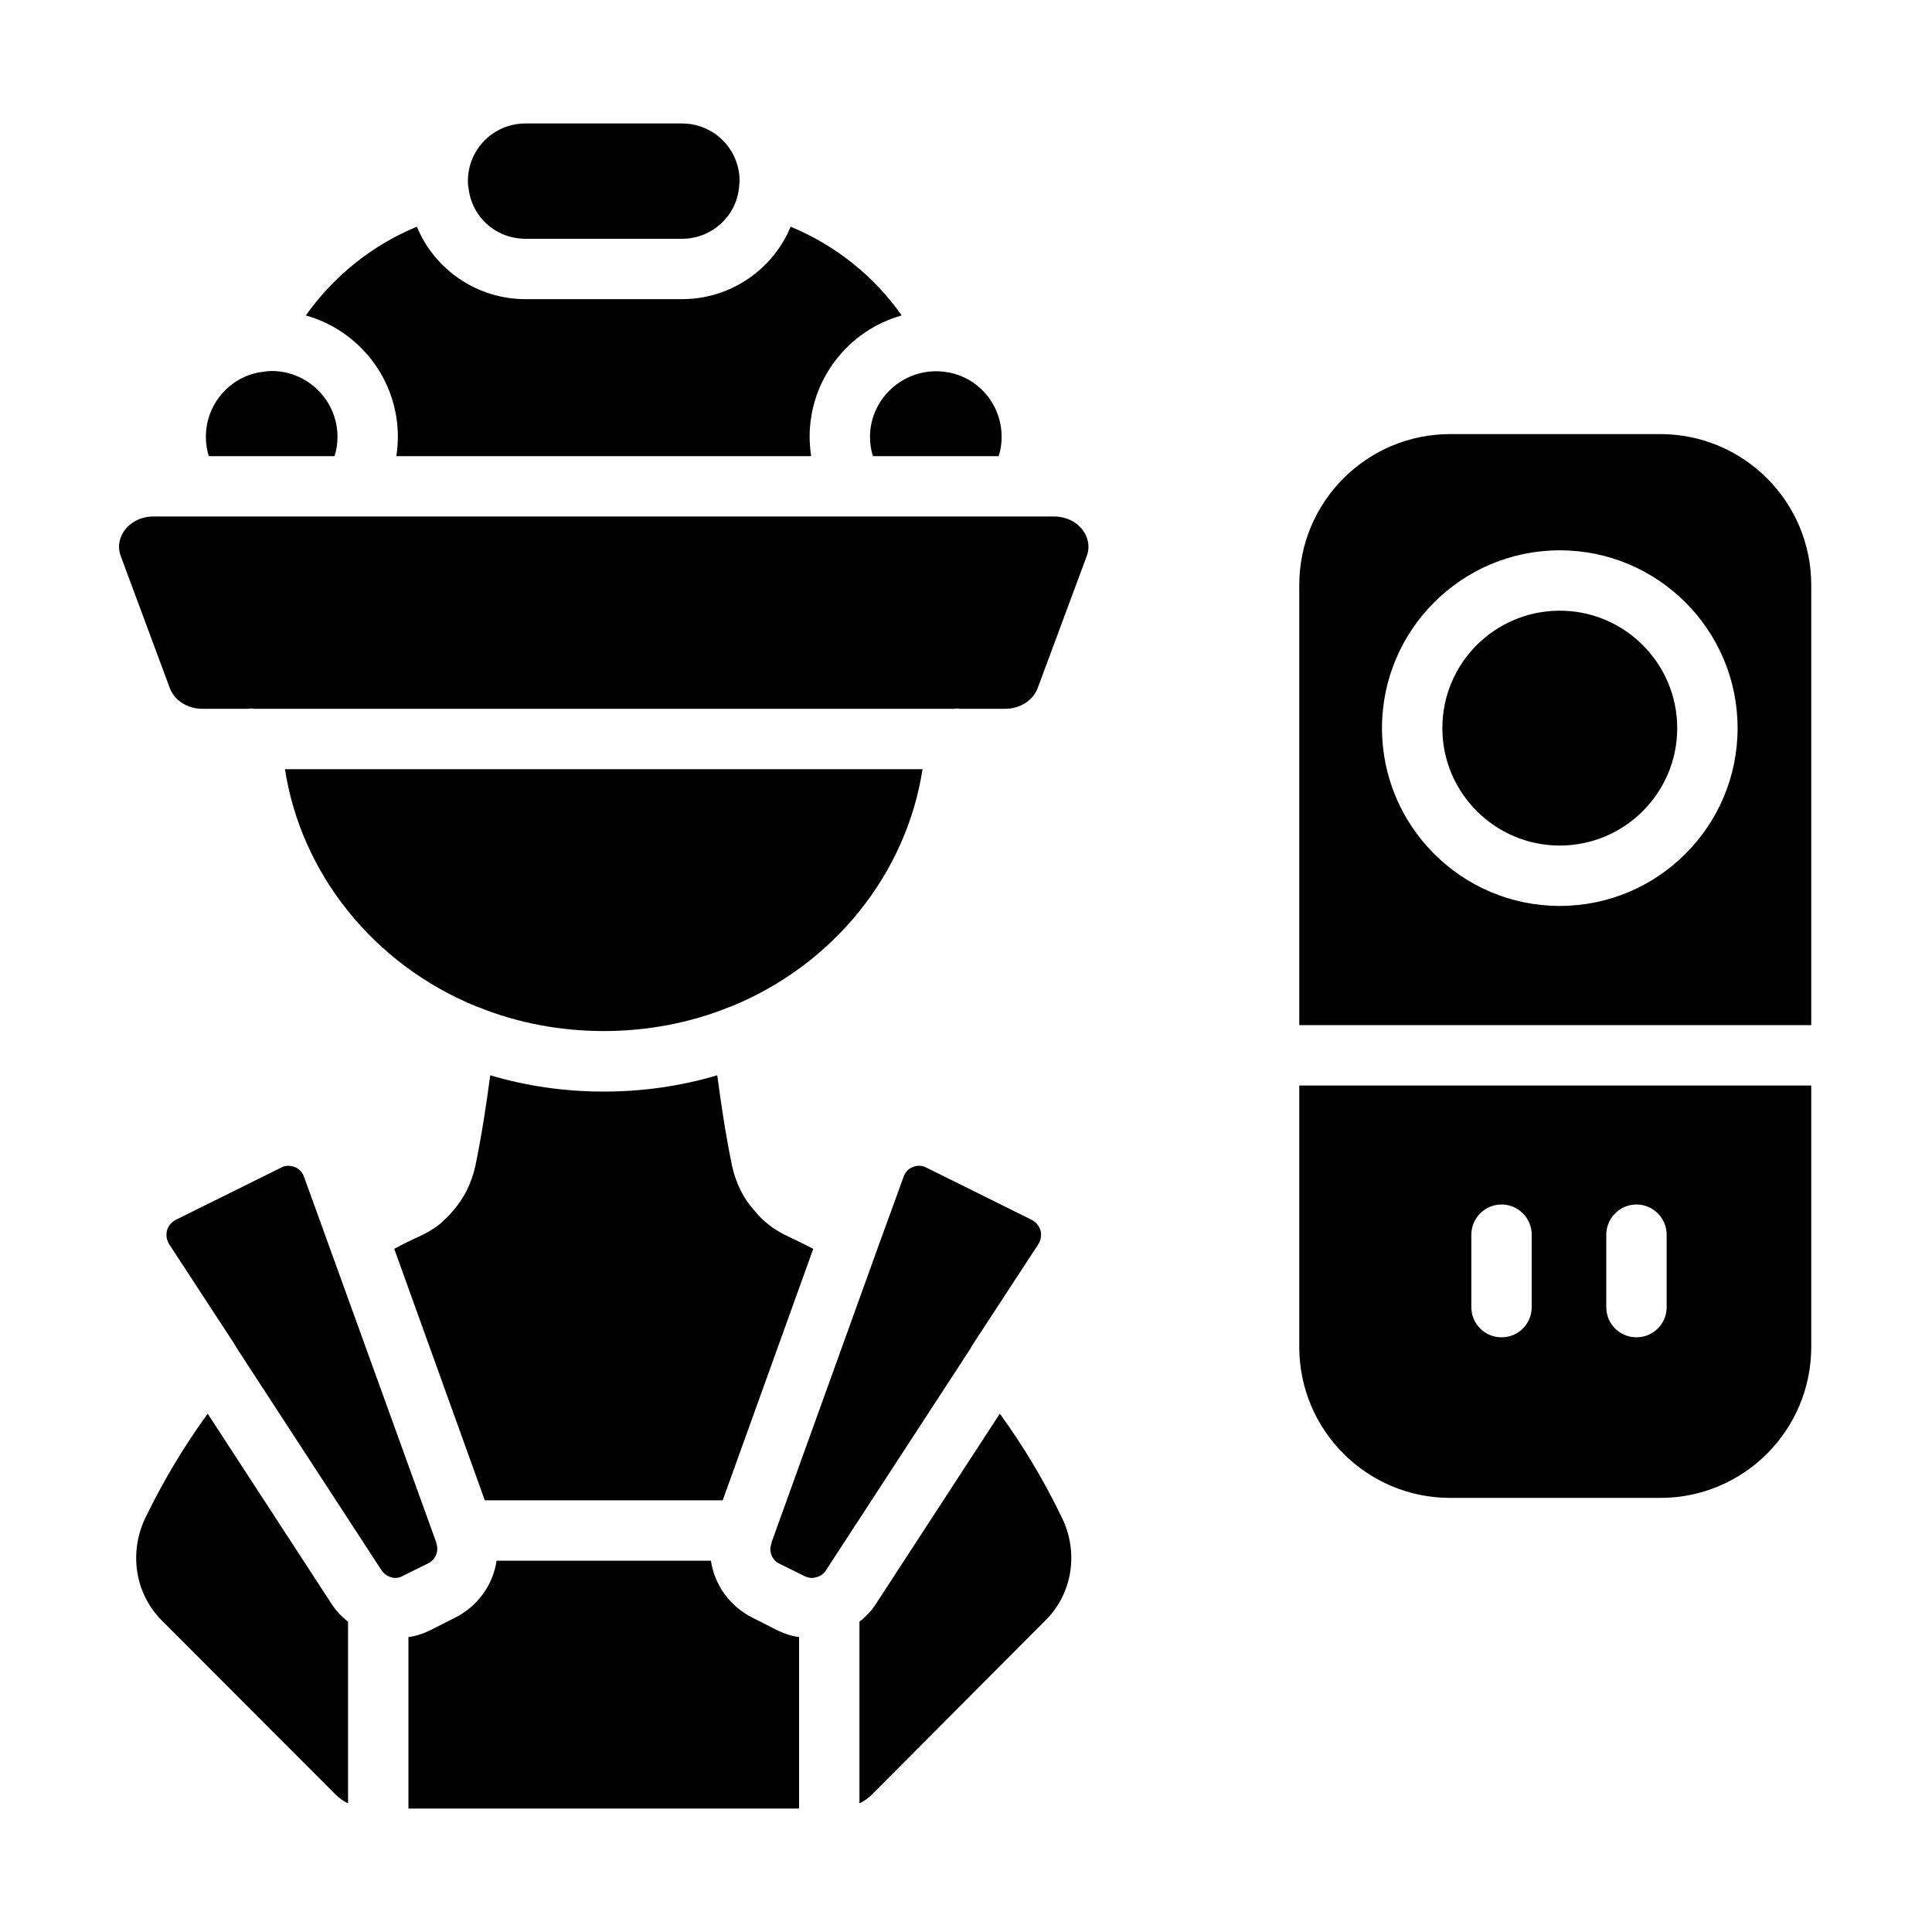
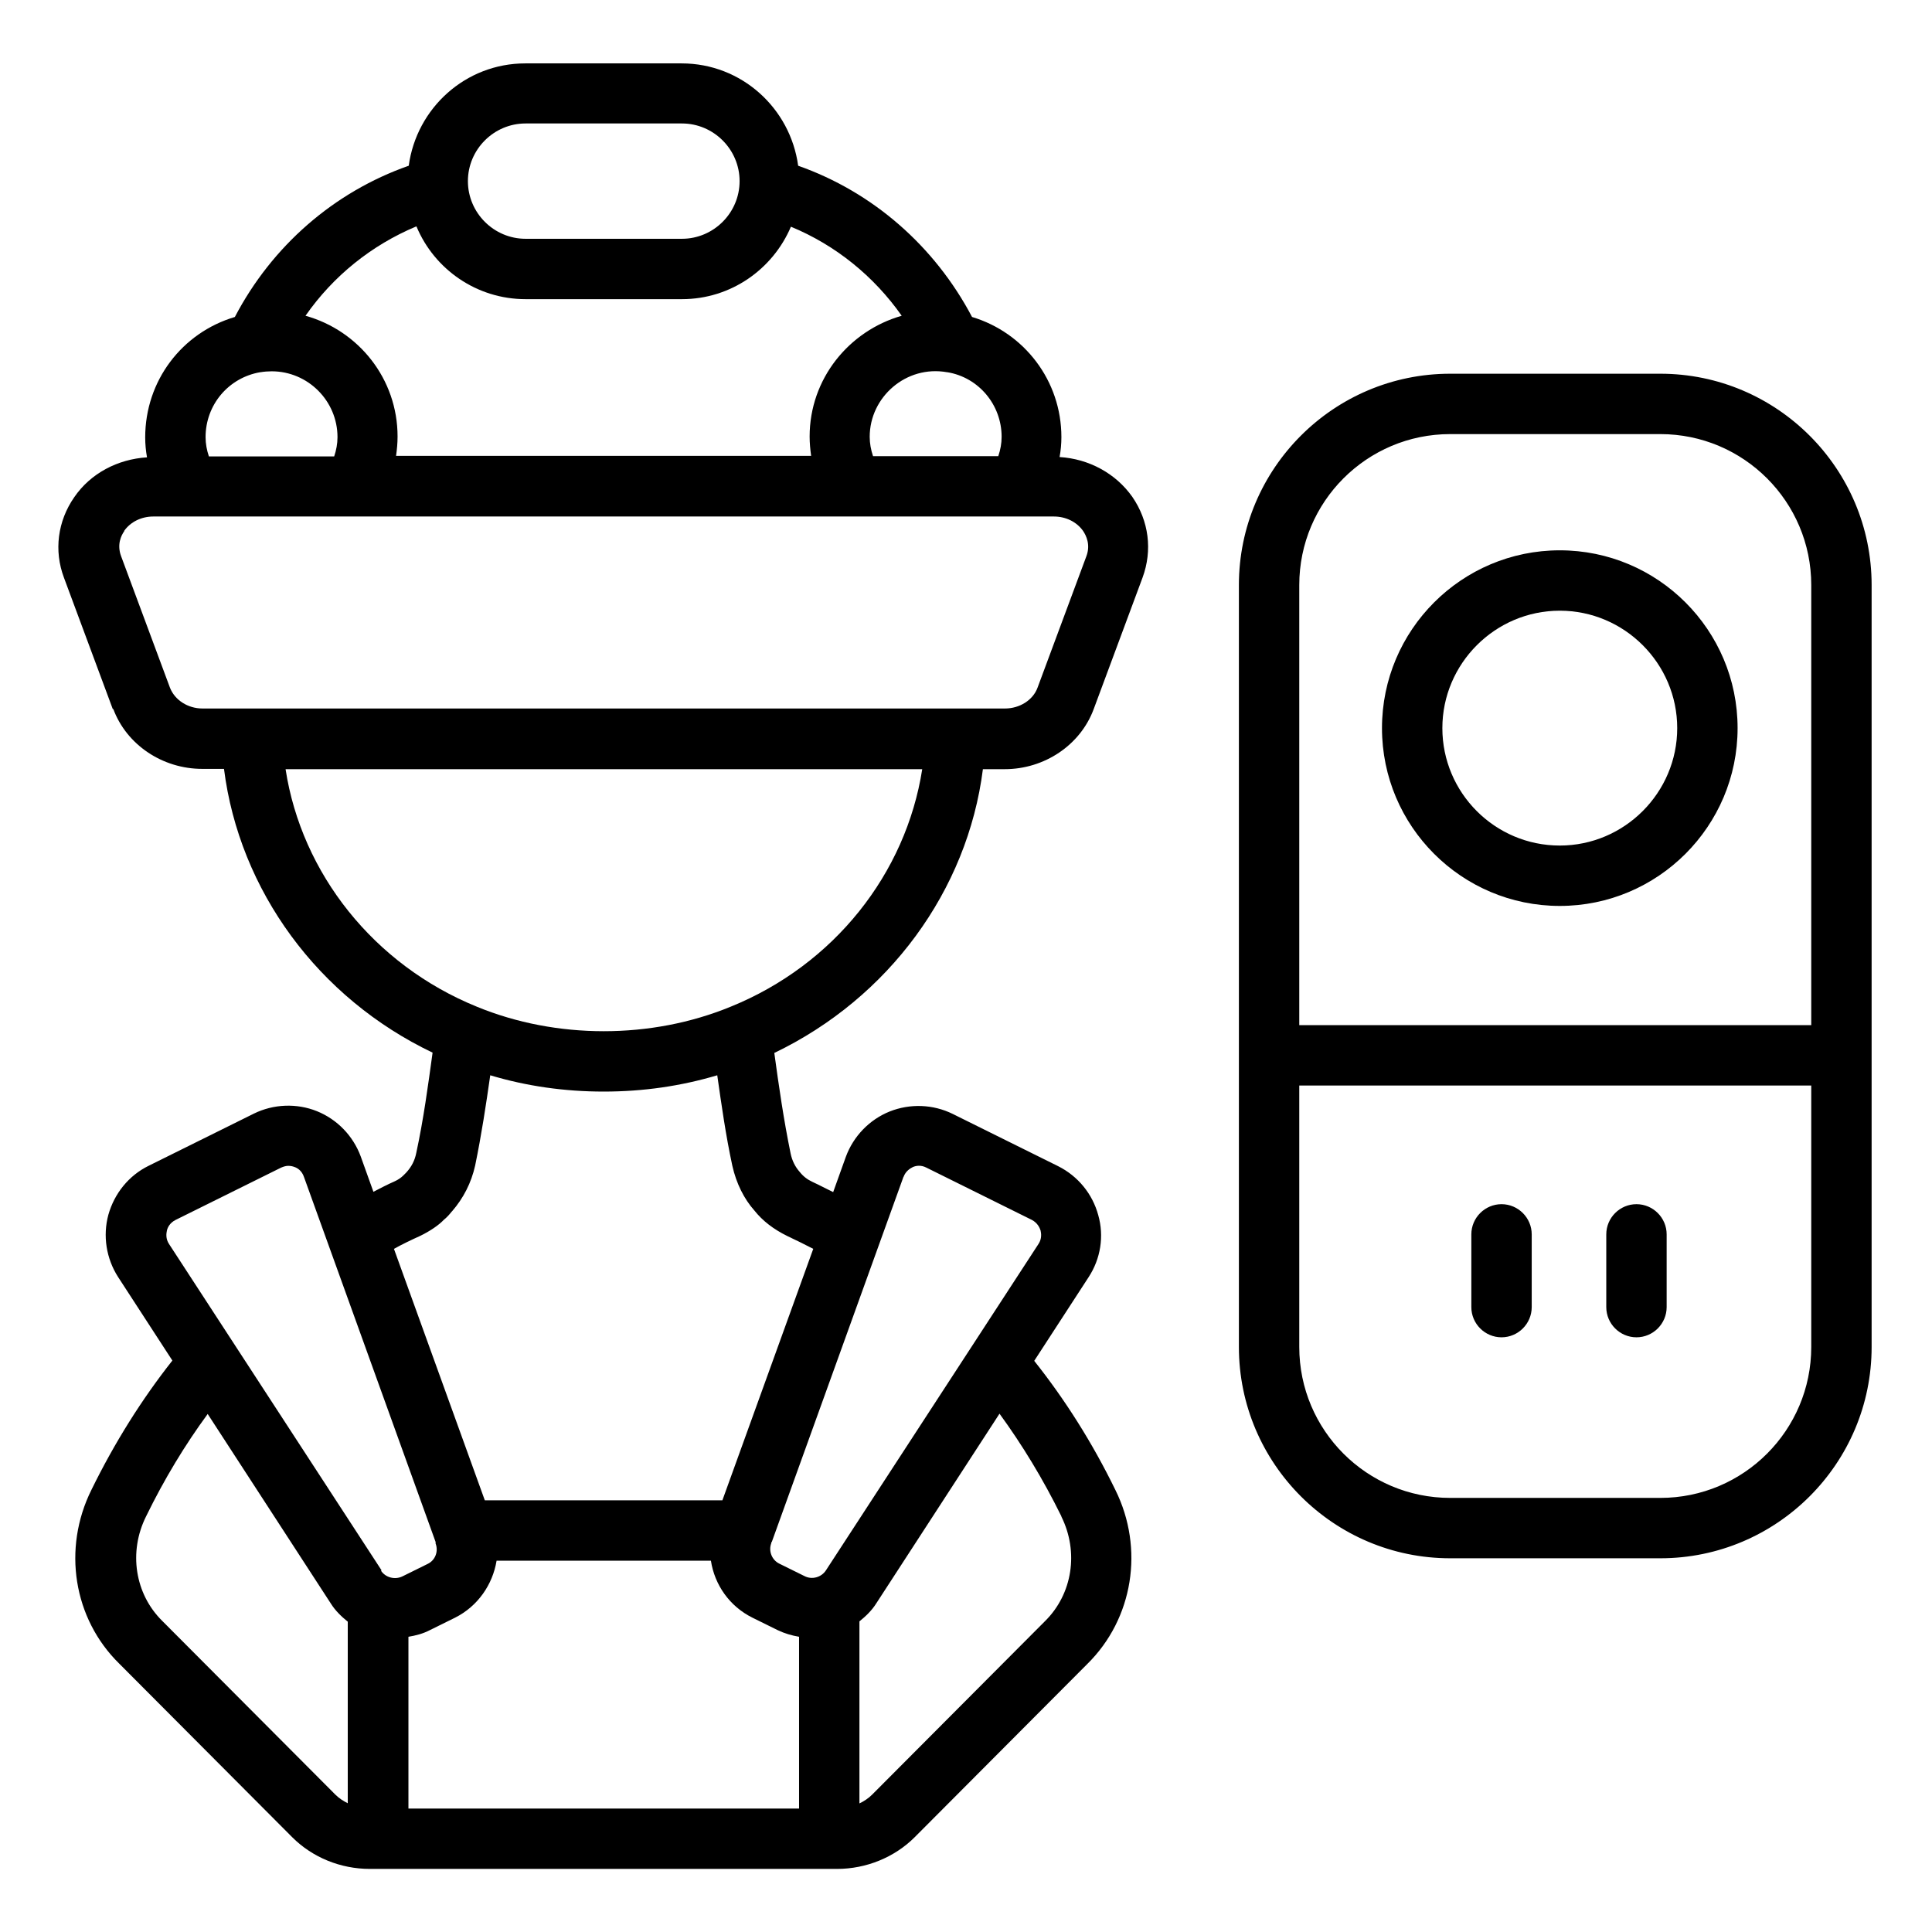
- <svg xmlns="http://www.w3.org/2000/svg" id="Gylph" viewBox="0 0 64 64">
-   <path fill="currentColor" d="M55.56,24.12c0,2.15-1.75,3.89-3.89,3.89s-3.89-1.74-3.89-3.89,1.74-3.89,3.89-3.89,3.89,1.75,3.89,3.89ZM60,19.38v14.58h-16.96v-14.58c0-2.76,2.24-5,5-5h6.96c2.76,0,5,2.24,5,5ZM57.56,24.12c0-3.25-2.64-5.89-5.89-5.89s-5.89,2.64-5.89,5.89,2.64,5.89,5.89,5.89,5.89-2.64,5.89-5.89ZM43.04,35.96h16.96v8.66c0,2.76-2.24,5-5,5h-6.96c-2.76,0-5-2.24-5-5v-8.66ZM53.21,43.3c0,.56.45,1,1,1s1-.44,1-1v-2.4c0-.55-.45-1-1-1s-1,.45-1,1v2.4ZM48.74,43.3c0,.56.45,1,1,1s1-.44,1-1v-2.4c0-.55-.45-1-1-1s-1,.45-1,1v2.4ZM33.12,46.83l-4.09,6.28c-.15.24-.35.45-.56.61v6.02c.16-.08.3-.18.42-.3l5.73-5.75c.91-.89,1.13-2.28.54-3.45-.6-1.24-1.29-2.38-2.04-3.41ZM32.25,44.5l2.15-3.29c.11-.18.09-.36.07-.45-.03-.09-.1-.25-.29-.35l-3.49-1.73c-.19-.1-.36-.06-.45-.02-.09.03-.24.12-.31.33l-.8,2.2-3.57,9.9v.03c-.11.26.01.56.26.68l.83.41c.12.06.26.08.38.04.14-.03.25-.11.33-.23l4.77-7.32.12-.2ZM24.93,53.59c-.76-.38-1.26-1.09-1.38-1.89h-7.1c-.12.8-.62,1.51-1.38,1.89l-.83.42c-.23.11-.47.19-.71.22v5.68h12.94v-5.68c-.24-.03-.48-.11-.71-.22l-.83-.42ZM10.97,53.11l-4.09-6.28c-.75,1.03-1.44,2.17-2.04,3.4-.59,1.18-.37,2.57.53,3.46l5.74,5.75c.12.12.26.22.42.3v-6.02c-.21-.16-.41-.37-.56-.61ZM14.45,51.12v-.03s-3.58-9.9-3.58-9.9l-.8-2.21c-.07-.2-.22-.29-.31-.32-.05-.02-.12-.04-.21-.04-.07,0-.16.01-.24.06l-3.49,1.73c-.19.1-.26.26-.29.35-.02.09-.04.27.07.45l2.15,3.29.12.2,4.77,7.32c.06.08.12.14.2.18.16.09.34.1.51,0l.83-.41c.25-.12.37-.42.27-.68ZM24.25,38.62c-.21-1.02-.36-2.02-.49-3-1.21.36-2.47.54-3.76.54s-2.55-.18-3.76-.54c-.13.97-.28,1.97-.49,2.99-.13.59-.38,1.09-.76,1.52t-.02.02c-.07.09-.16.18-.26.27-.16.17-.45.36-.78.52-.31.14-.6.28-.87.43l3,8.33h7.88l3-8.33c-.27-.14-.55-.28-.85-.42-.47-.22-.83-.51-1.1-.85-.35-.38-.61-.89-.74-1.48ZM30.56,25.48H9.44c.53,3.45,2.93,6.47,6.34,7.86.02.01.04.01.06.02,2.61,1.06,5.71,1.06,8.32,0,.02,0,.04-.01.06-.02,3.41-1.39,5.81-4.41,6.34-7.86ZM28.82,14.47c0,.22.03.44.1.64h4.16c.07-.2.1-.42.1-.64,0-1.06-.76-1.97-1.8-2.14-1.35-.23-2.56.82-2.56,2.14ZM34.92,17.11H5.08c-.4,0-.76.18-.97.48-.1.15-.25.45-.11.83l1.62,4.36c.15.42.59.7,1.08.7h1.52s.05-.01.07-.01c.05,0,.09,0,.14.01h23.15s.09-.01.13-.01c.02,0,.05,0,.07.01h1.52c.49,0,.93-.28,1.08-.7l1.62-4.36c.14-.38-.01-.68-.11-.83-.21-.3-.57-.48-.97-.48ZM11.08,15.11c.07-.2.1-.42.1-.64,0-1.2-.98-2.18-2.18-2.18-.12,0-.25.02-.37.04h-.02c-1.04.18-1.79,1.09-1.79,2.14,0,.22.03.44.1.64h4.16ZM13.18,14.47c0,.21-.02.43-.05.64h13.74c-.03-.21-.05-.43-.05-.64,0-1.91,1.29-3.53,3.05-4.02-.92-1.31-2.2-2.33-3.68-2.94-.58,1.41-1.98,2.4-3.6,2.4h-5.18c-1.62,0-3.02-.99-3.6-2.4-1.48.61-2.75,1.63-3.68,2.94,1.76.49,3.05,2.11,3.05,4.02ZM17.41,7.91h5.18c1.03,0,1.87-.81,1.9-1.83.01-.03.01-.05.01-.08,0-1.06-.85-1.91-1.91-1.91h-5.18c-1.06,0-1.91.85-1.91,1.91,0,.07,0,.15.02.22.1.96.9,1.69,1.89,1.69Z" />
+ <svg xmlns="http://www.w3.org/2000/svg" id="Expanded" viewBox="0 0 64 64">
+   <path d="M3.75,23.48c.44,1.19,1.63,1.99,2.95,1.99h.72c.51,4.03,3.12,7.59,6.91,9.4-.15,1.09-.3,2.21-.54,3.32-.05.25-.15.45-.33.65l-.1.1c-.07.07-.17.14-.28.19-.25.11-.48.23-.71.35l-.42-1.17c-.25-.68-.78-1.23-1.45-1.5-.67-.27-1.44-.24-2.09.08l-3.49,1.73c-.65.32-1.13.91-1.33,1.62-.19.7-.07,1.45.32,2.06l1.8,2.77c-1.01,1.28-1.91,2.71-2.68,4.28-.97,1.95-.6,4.27.92,5.76l5.73,5.75c.67.67,1.6,1.05,2.57,1.05h15.48c.96,0,1.9-.38,2.57-1.05l5.72-5.74c1.52-1.5,1.89-3.82.93-5.76-.77-1.58-1.68-3.01-2.69-4.28l1.8-2.77c.4-.61.52-1.36.32-2.06-.19-.7-.67-1.29-1.33-1.62l-3.49-1.73c-.65-.32-1.41-.35-2.09-.08-.67.27-1.2.82-1.45,1.5l-.42,1.17c-.23-.11-.45-.23-.69-.34-.17-.08-.3-.18-.42-.33-.15-.17-.25-.37-.3-.61-.23-1.12-.39-2.23-.54-3.33,3.79-1.82,6.4-5.38,6.91-9.4h.72c1.32,0,2.51-.8,2.95-1.99l1.62-4.36c.33-.9.21-1.87-.34-2.67-.55-.78-1.44-1.26-2.41-1.32.04-.22.06-.44.06-.66,0-1.87-1.23-3.46-2.96-3.98-1.24-2.35-3.29-4.14-5.76-5.01-.26-1.91-1.88-3.39-3.86-3.39h-5.18c-1.98,0-3.6,1.48-3.86,3.39-2.48.87-4.53,2.66-5.76,5.01-1.75.52-2.97,2.11-2.97,3.99,0,.22.02.44.06.66-.97.06-1.87.53-2.41,1.32-.55.79-.68,1.77-.34,2.67l1.62,4.36ZM11.53,59.74c-.16-.08-.3-.17-.42-.29l-5.74-5.76c-.9-.89-1.12-2.28-.53-3.46.6-1.23,1.29-2.37,2.04-3.39l4.08,6.28c.15.24.35.43.56.6v6.03ZM12.64,52.02l-7.04-10.81c-.12-.18-.09-.36-.07-.45.02-.09.09-.25.29-.35l3.49-1.73c.09-.04.17-.06.24-.06.09,0,.16.02.21.04.09.03.24.12.31.33l4.36,12.09s0,.02,0,.03v.02c.1.26-.01.56-.27.68l-.83.41c-.25.12-.56.04-.71-.19ZM26.47,59.91h-12.94v-5.69c.24-.04.48-.1.71-.22l.83-.41c.76-.38,1.25-1.1,1.38-1.89h7.1c.12.79.61,1.51,1.38,1.89l.83.41c.23.11.47.18.71.22v5.69ZM35.16,50.24c.58,1.17.37,2.56-.54,3.46l-5.73,5.75c-.12.12-.27.22-.42.29v-6.03c.21-.17.41-.36.56-.6l4.08-6.28c.75,1.03,1.44,2.16,2.05,3.4ZM29.93,38.99c.07-.2.23-.29.31-.33.09-.04.26-.08.45.02l3.49,1.73c.19.1.26.26.29.35.02.09.05.27-.07.45l-7.04,10.81c-.15.23-.46.32-.71.19l-.83-.41c-.25-.12-.37-.42-.27-.68v-.02s.01-.02.02-.03l4.36-12.09ZM26.09,40.95c.3.14.58.28.85.42l-3.01,8.33h-7.87l-3.01-8.33c.27-.15.56-.29.87-.43.33-.16.62-.36.78-.53.1-.08.19-.18.26-.27,0,0,0,0,0,0,0,0,.01-.01.02-.02h0c.37-.43.63-.93.76-1.51.21-1.02.36-2.01.5-2.99,1.2.36,2.46.54,3.76.54s2.55-.18,3.76-.54c.14.98.28,1.98.5,3,.13.58.39,1.1.73,1.48.27.34.63.62,1.1.85ZM24.2,33.35c-2.63,1.08-5.77,1.08-8.4,0-3.42-1.39-5.81-4.42-6.34-7.87h21.09c-.54,3.46-2.92,6.48-6.35,7.87ZM31.38,12.33c1.04.17,1.8,1.08,1.8,2.14,0,.22-.04.43-.11.64h-4.15c-.07-.21-.11-.42-.11-.64,0-1.32,1.21-2.38,2.56-2.14ZM17.41,4.09h5.18c1.05,0,1.91.86,1.91,1.91s-.86,1.91-1.91,1.91h-5.18c-1.05,0-1.91-.86-1.91-1.91s.86-1.91,1.91-1.91ZM13.8,7.51c.59,1.41,1.99,2.4,3.61,2.4h5.18c1.62,0,3.01-.99,3.61-2.4,1.48.61,2.75,1.64,3.67,2.95-1.75.5-3.05,2.09-3.05,4,0,.21.02.43.05.64h-13.75c.03-.21.05-.42.05-.64,0-1.91-1.29-3.51-3.05-4,.92-1.32,2.19-2.34,3.67-2.96ZM8.63,12.33c.12-.02.25-.03.37-.03,1.2,0,2.18.98,2.18,2.18,0,.22-.04.43-.11.64h-4.15c-.07-.21-.11-.42-.11-.64,0-1.07.76-1.97,1.81-2.15ZM4.11,17.59c.21-.3.57-.48.97-.48h6.64s0,0,0,0c0,0,0,0,0,0h21.99s0,0,0,0c0,0,0,0,0,0h1.2c.4,0,.76.18.97.48.1.15.25.45.11.83l-1.62,4.36c-.15.41-.59.69-1.08.69h-1.58s0,0,0,0c0,0,0,0,0,0H8.29s0,0,0,0c0,0,0,0,0,0h-1.58c-.49,0-.92-.28-1.08-.69l-1.62-4.36c-.14-.38,0-.68.11-.83ZM55,12.38h-6.96c-3.86,0-7,3.14-7,7v25.24c0,3.86,3.14,7,7,7h6.96c3.86,0,7-3.14,7-7v-25.24c0-3.86-3.14-7-7-7ZM60,44.62c0,2.76-2.24,5-5,5h-6.96c-2.76,0-5-2.24-5-5v-8.66h16.96v8.66ZM60,33.96h-16.96v-14.58c0-2.76,2.24-5,5-5h6.96c2.76,0,5,2.24,5,5v14.58ZM51.67,18.23c-3.25,0-5.89,2.64-5.89,5.89s2.64,5.89,5.89,5.89,5.89-2.64,5.89-5.89-2.64-5.89-5.89-5.89ZM51.67,28.01c-2.15,0-3.89-1.75-3.89-3.89s1.75-3.89,3.89-3.89,3.89,1.75,3.89,3.89-1.75,3.89-3.89,3.89ZM48.74,43.3v-2.41c0-.55.45-1,1-1s1,.45,1,1v2.41c0,.55-.45,1-1,1s-1-.45-1-1ZM53.21,43.3v-2.41c0-.55.45-1,1-1s1,.45,1,1v2.41c0,.55-.45,1-1,1s-1-.45-1-1Z" />
</svg>
